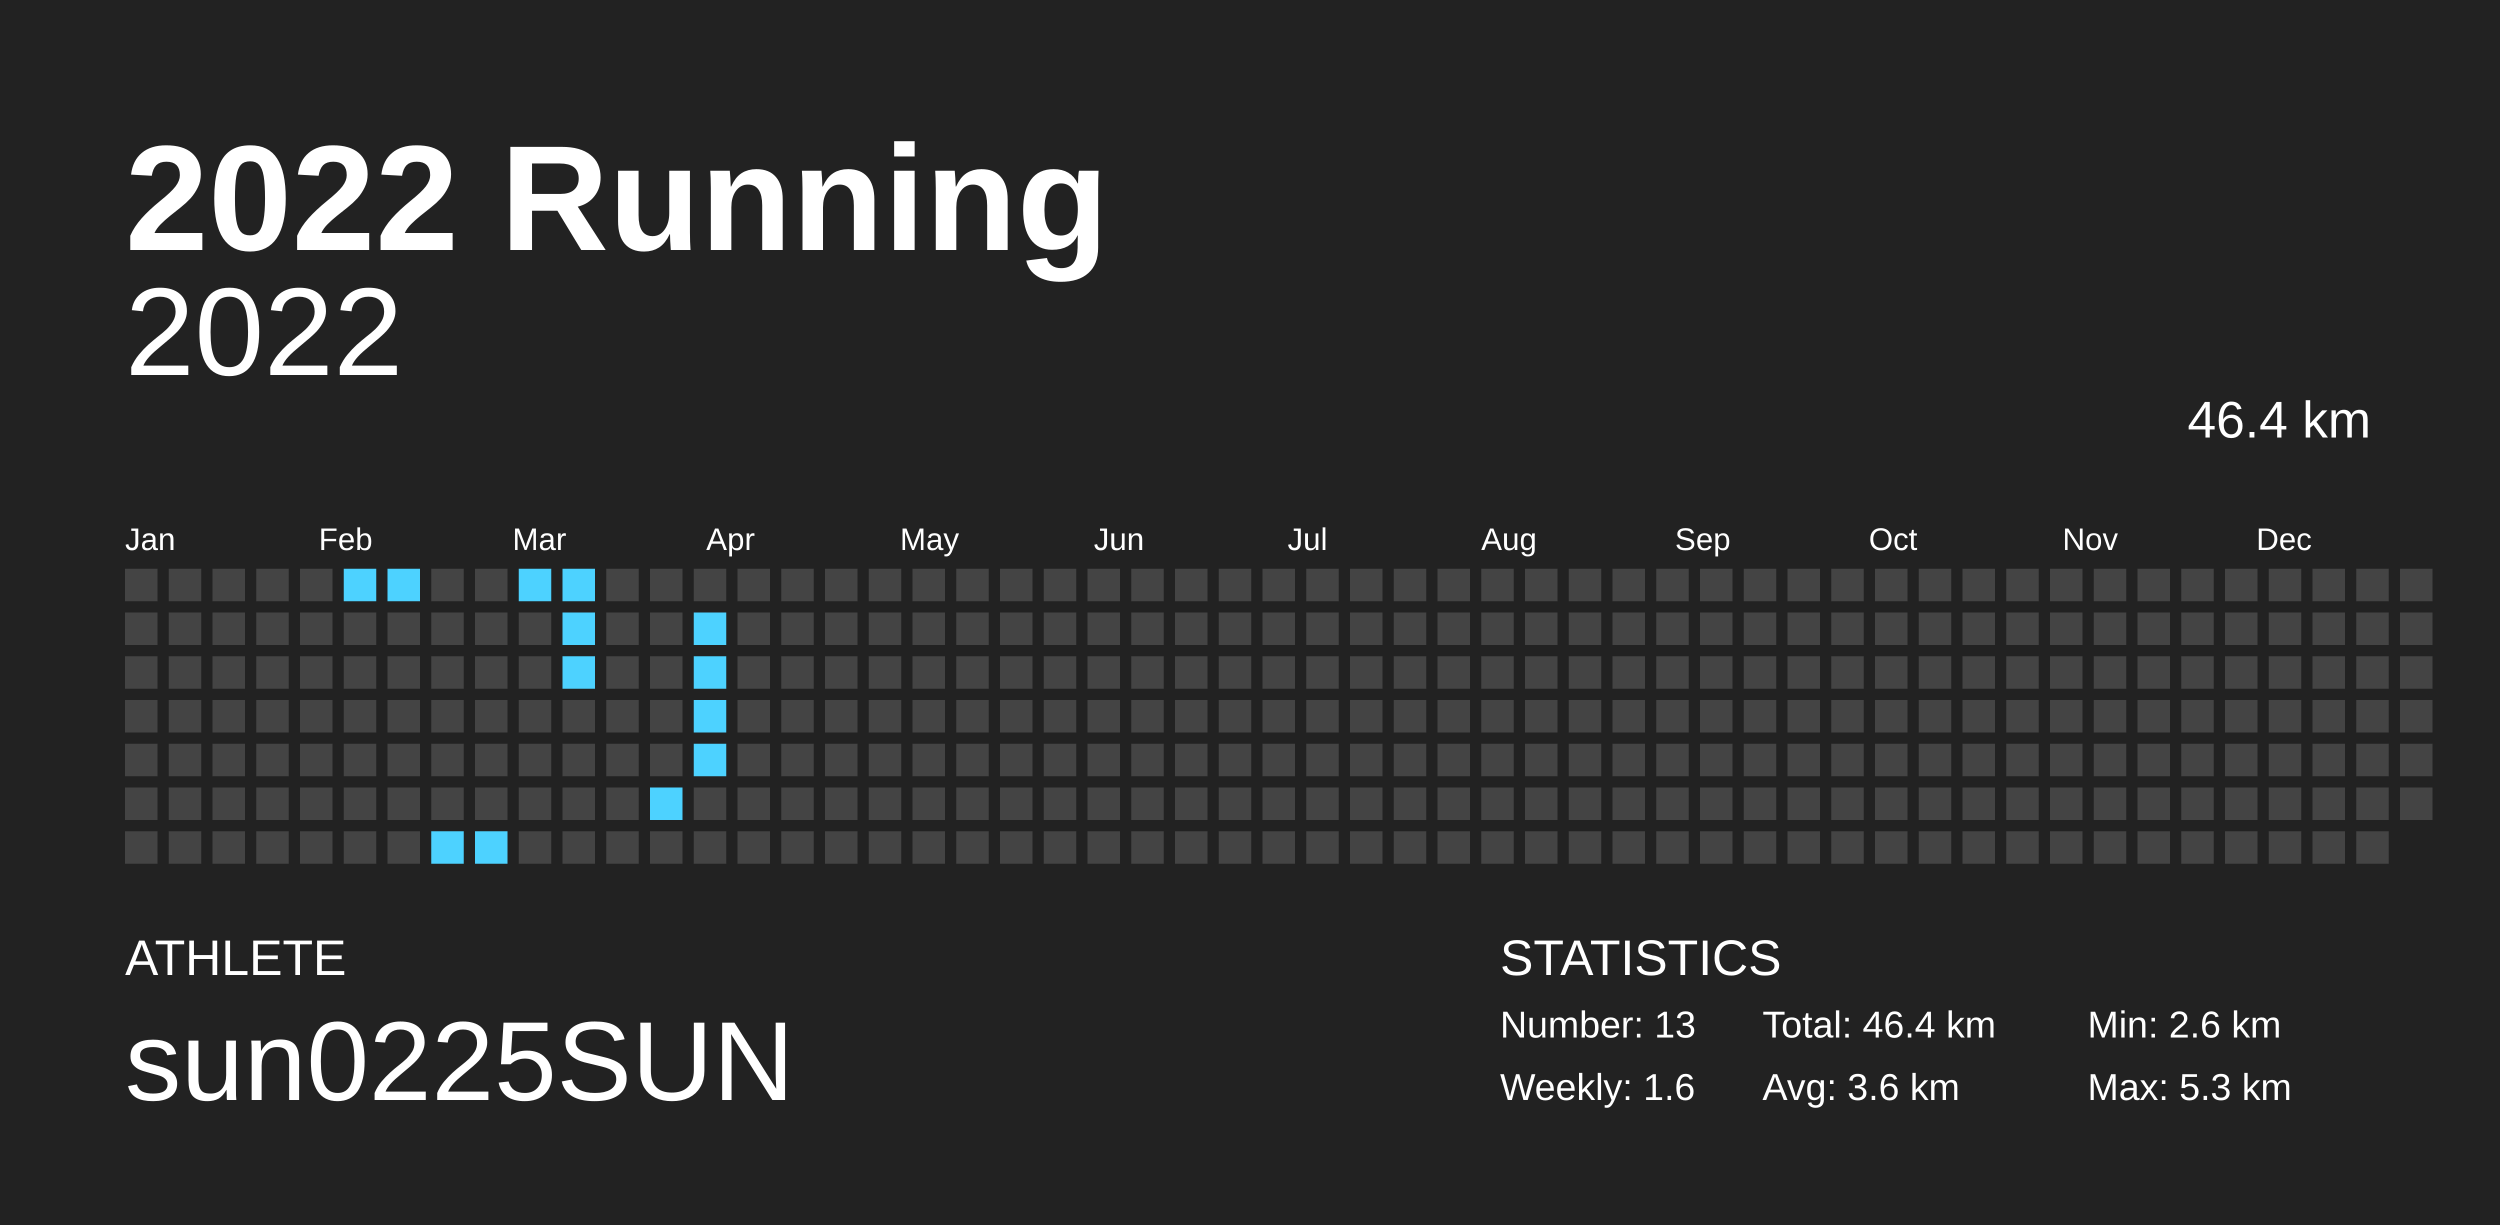
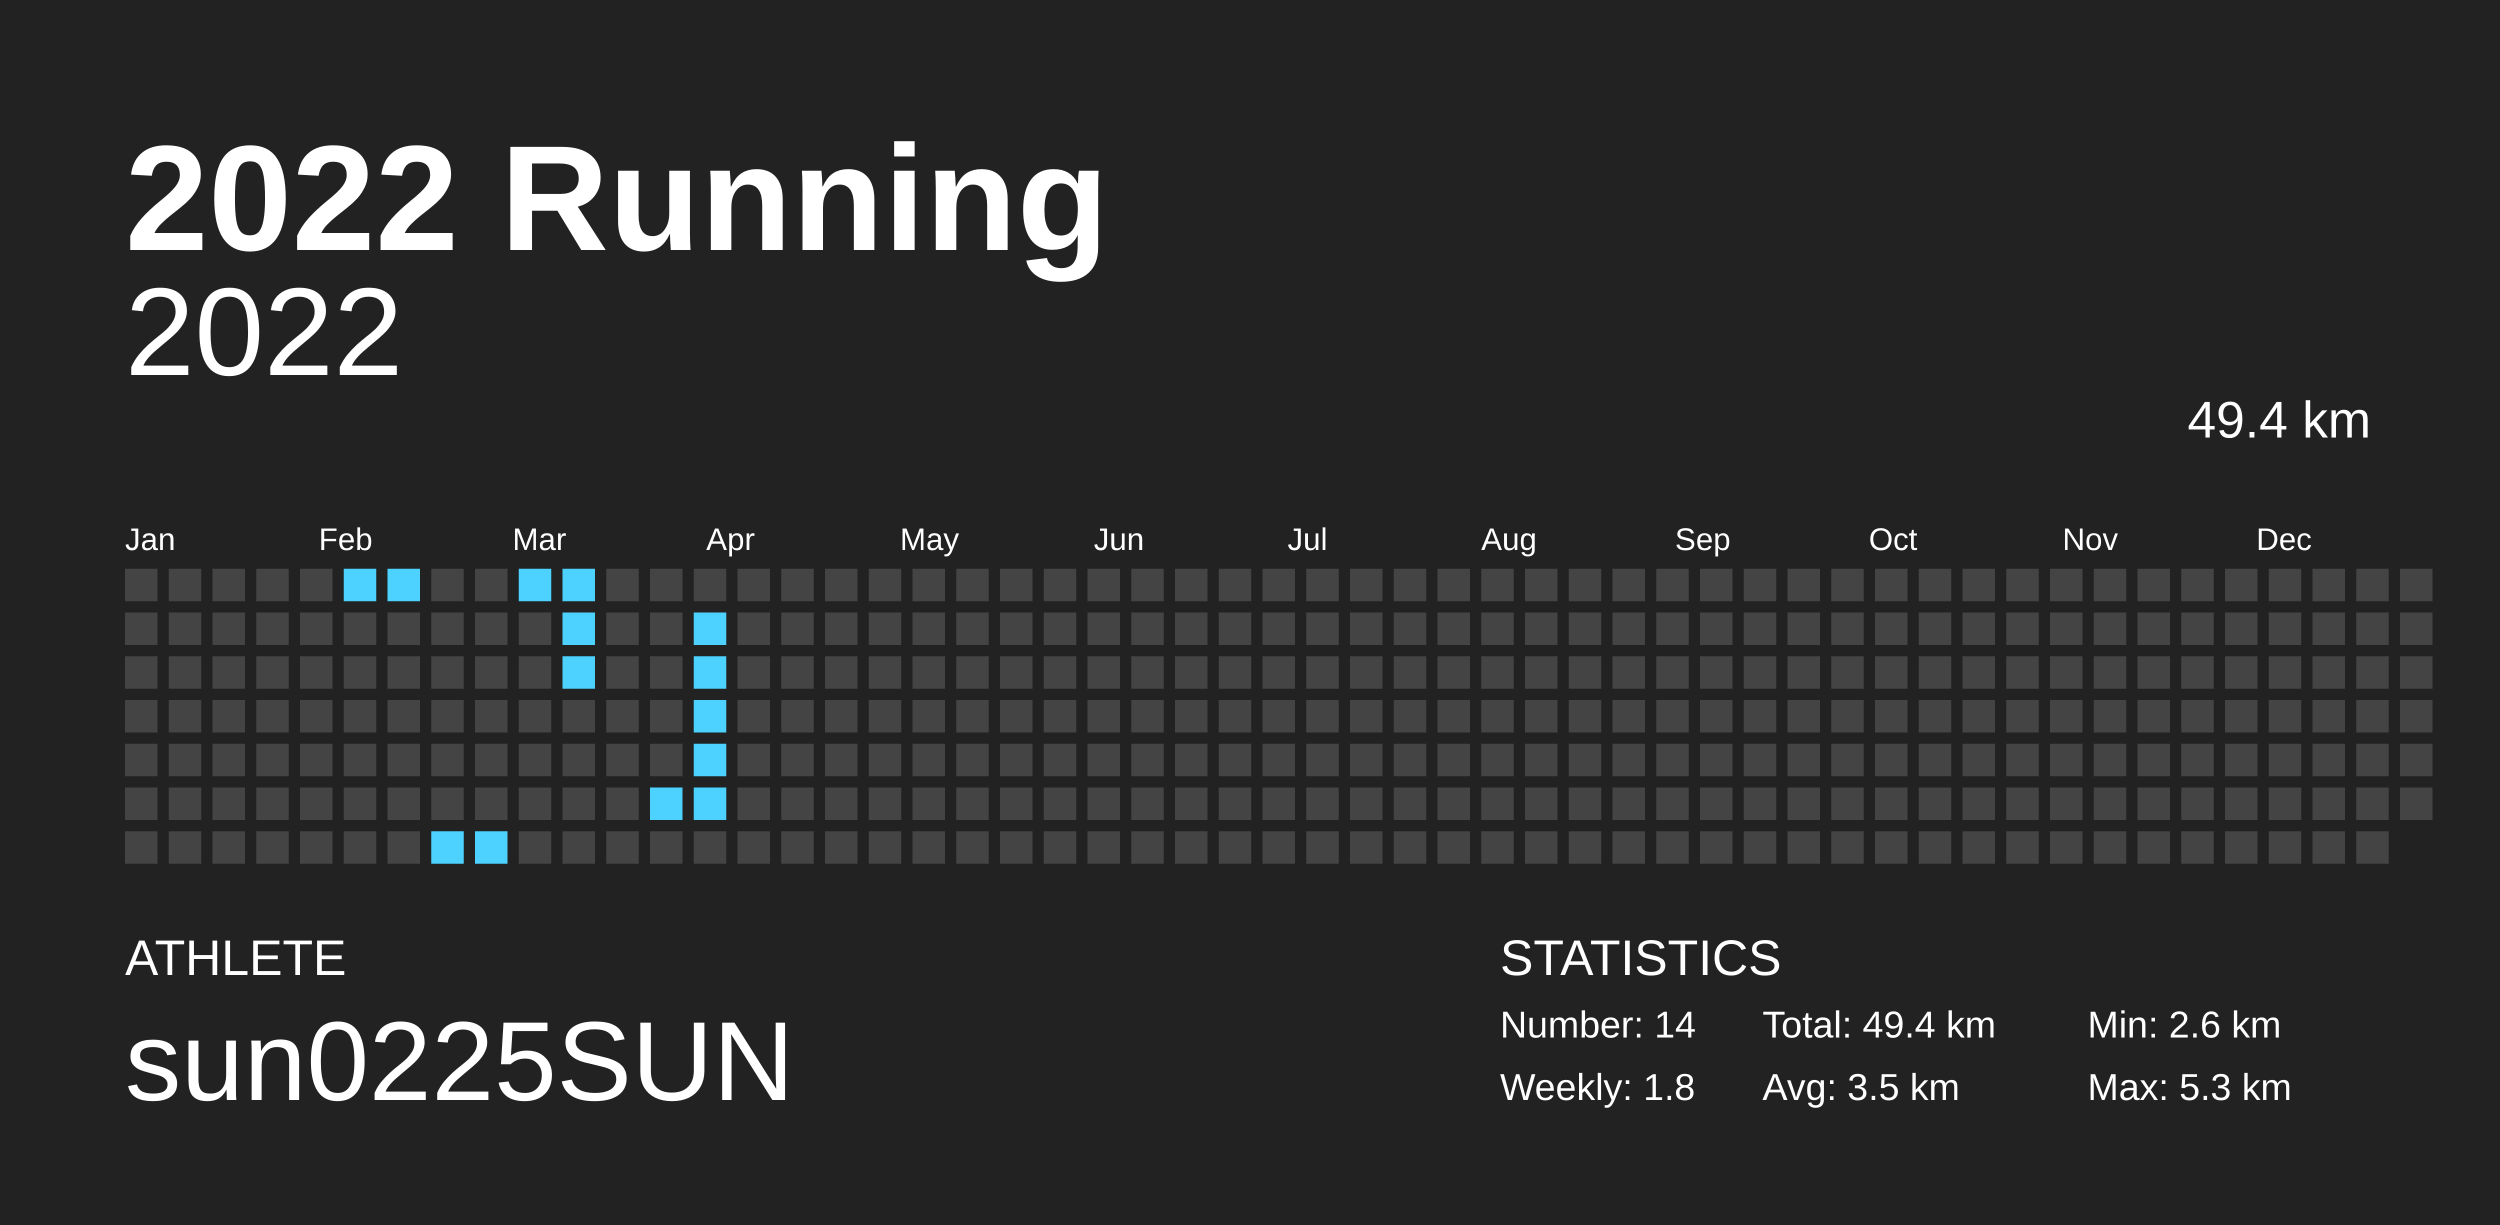
<svg xmlns="http://www.w3.org/2000/svg" baseProfile="full" height="98mm" version="1.1" viewBox="0,0,200,98" width="200mm">
  <defs />
  <rect fill="#222222" height="98" width="200" x="0" y="0" />
  <text fill="#FFFFFF" style="font-size:12px; font-family:Arial; font-weight:bold;" x="10" y="20">2022 Running</text>
  <text fill="#FFFFFF" style="font-size:4px; font-family:Arial" x="10" y="78">ATHLETE</text>
  <text fill="#FFFFFF" style="font-size:9px; font-family:Arial" x="10" y="88">sun0225SUN</text>
  <text fill="#FFFFFF" style="font-size:4px; font-family:Arial" x="120" y="78">STATISTICS</text>
-   <text fill="#FFFFFF" style="font-size:3px; font-family:Arial" x="120" y="83">Number: 13</text>
-   <text fill="#FFFFFF" style="font-size:3px; font-family:Arial" x="120" y="88">Weekly: 1.6</text>
-   <text fill="#FFFFFF" style="font-size:3px; font-family:Arial" x="141" y="83">Total: 46.4 km</text>
-   <text fill="#FFFFFF" style="font-size:3px; font-family:Arial" x="141" y="88">Avg: 3.6 km</text>
+   <text fill="#FFFFFF" style="font-size:3px; font-family:Arial" x="120" y="83">Number: 14</text>
+   <text fill="#FFFFFF" style="font-size:3px; font-family:Arial" x="120" y="88">Weekly: 1.8</text>
+   <text fill="#FFFFFF" style="font-size:3px; font-family:Arial" x="141" y="83">Total: 49.4 km</text>
+   <text fill="#FFFFFF" style="font-size:3px; font-family:Arial" x="141" y="88">Avg: 3.5 km</text>
  <text fill="#FFFFFF" style="font-size:3px; font-family:Arial" x="167" y="83">Min: 2.6 km</text>
  <text fill="#FFFFFF" style="font-size:3px; font-family:Arial" x="167" y="88">Max: 5.3 km</text>
  <text alignment-baseline="hanging" fill="#FFFFFF" style="font-size:10.0px; font-family:Arial;" x="10" y="30">2022</text>
-   <text alignment-baseline="hanging" fill="#FFFFFF" style="font-size:4.125px; font-family:Arial;" x="175" y="35">46.4 km</text>
+   <text alignment-baseline="hanging" fill="#FFFFFF" style="font-size:4.125px; font-family:Arial;" x="175" y="35">49.4 km</text>
  <text fill="#FFFFFF" style="font-size:2.5px; font-family:Arial" x="10.0" y="44">Jan</text>
  <text fill="#FFFFFF" style="font-size:2.5px; font-family:Arial" x="25.5" y="44">Feb</text>
  <text fill="#FFFFFF" style="font-size:2.5px; font-family:Arial" x="41.0" y="44">Mar</text>
  <text fill="#FFFFFF" style="font-size:2.5px; font-family:Arial" x="56.5" y="44">Apr</text>
  <text fill="#FFFFFF" style="font-size:2.5px; font-family:Arial" x="72.0" y="44">May</text>
  <text fill="#FFFFFF" style="font-size:2.5px; font-family:Arial" x="87.5" y="44">Jun</text>
  <text fill="#FFFFFF" style="font-size:2.5px; font-family:Arial" x="103.0" y="44">Jul</text>
  <text fill="#FFFFFF" style="font-size:2.5px; font-family:Arial" x="118.5" y="44">Aug</text>
  <text fill="#FFFFFF" style="font-size:2.5px; font-family:Arial" x="134.0" y="44">Sep</text>
  <text fill="#FFFFFF" style="font-size:2.5px; font-family:Arial" x="149.5" y="44">Oct</text>
  <text fill="#FFFFFF" style="font-size:2.5px; font-family:Arial" x="165.0" y="44">Nov</text>
  <text fill="#FFFFFF" style="font-size:2.5px; font-family:Arial" x="180.5" y="44">Dec</text>
  <rect fill="#444444" height="2.6" width="2.6" x="10.0" y="45.5" />
  <rect fill="#444444" height="2.6" width="2.6" x="10.0" y="49.0" />
  <rect fill="#444444" height="2.6" width="2.6" x="10.0" y="52.5" />
  <rect fill="#444444" height="2.6" width="2.6" x="10.0" y="56.0" />
  <rect fill="#444444" height="2.6" width="2.6" x="10.0" y="59.5" />
  <rect fill="#444444" height="2.6" width="2.6" x="10.0" y="63.0" />
  <rect fill="#444444" height="2.6" width="2.6" x="10.0" y="66.5" />
  <rect fill="#444444" height="2.6" width="2.6" x="13.5" y="45.5" />
  <rect fill="#444444" height="2.6" width="2.6" x="13.5" y="49.0" />
  <rect fill="#444444" height="2.6" width="2.6" x="13.5" y="52.5" />
  <rect fill="#444444" height="2.6" width="2.6" x="13.5" y="56.0" />
  <rect fill="#444444" height="2.6" width="2.6" x="13.5" y="59.5" />
  <rect fill="#444444" height="2.6" width="2.6" x="13.5" y="63.0" />
  <rect fill="#444444" height="2.6" width="2.6" x="13.5" y="66.5" />
  <rect fill="#444444" height="2.6" width="2.6" x="17.0" y="45.5" />
  <rect fill="#444444" height="2.6" width="2.6" x="17.0" y="49.0" />
  <rect fill="#444444" height="2.6" width="2.6" x="17.0" y="52.5" />
  <rect fill="#444444" height="2.6" width="2.6" x="17.0" y="56.0" />
  <rect fill="#444444" height="2.6" width="2.6" x="17.0" y="59.5" />
  <rect fill="#444444" height="2.6" width="2.6" x="17.0" y="63.0" />
  <rect fill="#444444" height="2.6" width="2.6" x="17.0" y="66.5" />
  <rect fill="#444444" height="2.6" width="2.6" x="20.5" y="45.5" />
  <rect fill="#444444" height="2.6" width="2.6" x="20.5" y="49.0" />
  <rect fill="#444444" height="2.6" width="2.6" x="20.5" y="52.5" />
  <rect fill="#444444" height="2.6" width="2.6" x="20.5" y="56.0" />
  <rect fill="#444444" height="2.6" width="2.6" x="20.5" y="59.5" />
  <rect fill="#444444" height="2.6" width="2.6" x="20.5" y="63.0" />
  <rect fill="#444444" height="2.6" width="2.6" x="20.5" y="66.5" />
  <rect fill="#444444" height="2.6" width="2.6" x="24.0" y="45.5" />
  <rect fill="#444444" height="2.6" width="2.6" x="24.0" y="49.0" />
  <rect fill="#444444" height="2.6" width="2.6" x="24.0" y="52.5" />
  <rect fill="#444444" height="2.6" width="2.6" x="24.0" y="56.0" />
  <rect fill="#444444" height="2.6" width="2.6" x="24.0" y="59.5" />
  <rect fill="#444444" height="2.6" width="2.6" x="24.0" y="63.0" />
  <rect fill="#444444" height="2.6" width="2.6" x="24.0" y="66.5" />
  <rect fill="#4dd2ff" height="2.6" width="2.6" x="27.5" y="45.5" />
  <rect fill="#444444" height="2.6" width="2.6" x="27.5" y="49.0" />
  <rect fill="#444444" height="2.6" width="2.6" x="27.5" y="52.5" />
  <rect fill="#444444" height="2.6" width="2.6" x="27.5" y="56.0" />
  <rect fill="#444444" height="2.6" width="2.6" x="27.5" y="59.5" />
  <rect fill="#444444" height="2.6" width="2.6" x="27.5" y="63.0" />
  <rect fill="#444444" height="2.6" width="2.6" x="27.5" y="66.5" />
  <rect fill="#4dd2ff" height="2.6" width="2.6" x="31.0" y="45.5" />
  <rect fill="#444444" height="2.6" width="2.6" x="31.0" y="49.0" />
  <rect fill="#444444" height="2.6" width="2.6" x="31.0" y="52.5" />
  <rect fill="#444444" height="2.6" width="2.6" x="31.0" y="56.0" />
  <rect fill="#444444" height="2.6" width="2.6" x="31.0" y="59.5" />
  <rect fill="#444444" height="2.6" width="2.6" x="31.0" y="63.0" />
  <rect fill="#444444" height="2.6" width="2.6" x="31.0" y="66.5" />
  <rect fill="#444444" height="2.6" width="2.6" x="34.5" y="45.5" />
  <rect fill="#444444" height="2.6" width="2.6" x="34.5" y="49.0" />
  <rect fill="#444444" height="2.6" width="2.6" x="34.5" y="52.5" />
  <rect fill="#444444" height="2.6" width="2.6" x="34.5" y="56.0" />
  <rect fill="#444444" height="2.6" width="2.6" x="34.5" y="59.5" />
  <rect fill="#444444" height="2.6" width="2.6" x="34.5" y="63.0" />
  <rect fill="#4dd2ff" height="2.6" width="2.6" x="34.5" y="66.5" />
  <rect fill="#444444" height="2.6" width="2.6" x="38.0" y="45.5" />
  <rect fill="#444444" height="2.6" width="2.6" x="38.0" y="49.0" />
  <rect fill="#444444" height="2.6" width="2.6" x="38.0" y="52.5" />
  <rect fill="#444444" height="2.6" width="2.6" x="38.0" y="56.0" />
  <rect fill="#444444" height="2.6" width="2.6" x="38.0" y="59.5" />
  <rect fill="#444444" height="2.6" width="2.6" x="38.0" y="63.0" />
  <rect fill="#4dd2ff" height="2.6" width="2.6" x="38.0" y="66.5" />
  <rect fill="#4dd2ff" height="2.6" width="2.6" x="41.5" y="45.5" />
  <rect fill="#444444" height="2.6" width="2.6" x="41.5" y="49.0" />
  <rect fill="#444444" height="2.6" width="2.6" x="41.5" y="52.5" />
  <rect fill="#444444" height="2.6" width="2.6" x="41.5" y="56.0" />
  <rect fill="#444444" height="2.6" width="2.6" x="41.5" y="59.5" />
  <rect fill="#444444" height="2.6" width="2.6" x="41.5" y="63.0" />
  <rect fill="#444444" height="2.6" width="2.6" x="41.5" y="66.5" />
  <rect fill="#4dd2ff" height="2.6" width="2.6" x="45.0" y="45.5" />
  <rect fill="#4dd2ff" height="2.6" width="2.6" x="45.0" y="49.0" />
  <rect fill="#4dd2ff" height="2.6" width="2.6" x="45.0" y="52.5" />
  <rect fill="#444444" height="2.6" width="2.6" x="45.0" y="56.0" />
  <rect fill="#444444" height="2.6" width="2.6" x="45.0" y="59.5" />
  <rect fill="#444444" height="2.6" width="2.6" x="45.0" y="63.0" />
  <rect fill="#444444" height="2.6" width="2.6" x="45.0" y="66.5" />
  <rect fill="#444444" height="2.6" width="2.6" x="48.5" y="45.5" />
  <rect fill="#444444" height="2.6" width="2.6" x="48.5" y="49.0" />
  <rect fill="#444444" height="2.6" width="2.6" x="48.5" y="52.5" />
  <rect fill="#444444" height="2.6" width="2.6" x="48.5" y="56.0" />
  <rect fill="#444444" height="2.6" width="2.6" x="48.5" y="59.5" />
  <rect fill="#444444" height="2.6" width="2.6" x="48.5" y="63.0" />
  <rect fill="#444444" height="2.6" width="2.6" x="48.5" y="66.5" />
  <rect fill="#444444" height="2.6" width="2.6" x="52.0" y="45.5" />
  <rect fill="#444444" height="2.6" width="2.6" x="52.0" y="49.0" />
  <rect fill="#444444" height="2.6" width="2.6" x="52.0" y="52.5" />
  <rect fill="#444444" height="2.6" width="2.6" x="52.0" y="56.0" />
  <rect fill="#444444" height="2.6" width="2.6" x="52.0" y="59.5" />
  <rect fill="#4dd2ff" height="2.6" width="2.6" x="52.0" y="63.0" />
  <rect fill="#444444" height="2.6" width="2.6" x="52.0" y="66.5" />
  <rect fill="#444444" height="2.6" width="2.6" x="55.5" y="45.5" />
  <rect fill="#4dd2ff" height="2.6" width="2.6" x="55.5" y="49.0" />
  <rect fill="#4dd2ff" height="2.6" width="2.6" x="55.5" y="52.5" />
  <rect fill="#4dd2ff" height="2.6" width="2.6" x="55.5" y="56.0" />
  <rect fill="#4dd2ff" height="2.6" width="2.6" x="55.5" y="59.5" />
-   <rect fill="#444444" height="2.6" width="2.6" x="55.5" y="63.0" />
+   <rect fill="#4dd2ff" height="2.6" width="2.6" x="55.5" y="63.0" />
  <rect fill="#444444" height="2.6" width="2.6" x="55.5" y="66.5" />
  <rect fill="#444444" height="2.6" width="2.6" x="59.0" y="45.5" />
  <rect fill="#444444" height="2.6" width="2.6" x="59.0" y="49.0" />
  <rect fill="#444444" height="2.6" width="2.6" x="59.0" y="52.5" />
  <rect fill="#444444" height="2.6" width="2.6" x="59.0" y="56.0" />
  <rect fill="#444444" height="2.6" width="2.6" x="59.0" y="59.5" />
  <rect fill="#444444" height="2.6" width="2.6" x="59.0" y="63.0" />
  <rect fill="#444444" height="2.6" width="2.6" x="59.0" y="66.5" />
  <rect fill="#444444" height="2.6" width="2.6" x="62.5" y="45.5" />
  <rect fill="#444444" height="2.6" width="2.6" x="62.5" y="49.0" />
  <rect fill="#444444" height="2.6" width="2.6" x="62.5" y="52.5" />
  <rect fill="#444444" height="2.6" width="2.6" x="62.5" y="56.0" />
  <rect fill="#444444" height="2.6" width="2.6" x="62.5" y="59.5" />
  <rect fill="#444444" height="2.6" width="2.6" x="62.5" y="63.0" />
  <rect fill="#444444" height="2.6" width="2.6" x="62.5" y="66.5" />
  <rect fill="#444444" height="2.6" width="2.6" x="66.0" y="45.5" />
  <rect fill="#444444" height="2.6" width="2.6" x="66.0" y="49.0" />
  <rect fill="#444444" height="2.6" width="2.6" x="66.0" y="52.5" />
  <rect fill="#444444" height="2.6" width="2.6" x="66.0" y="56.0" />
  <rect fill="#444444" height="2.6" width="2.6" x="66.0" y="59.5" />
  <rect fill="#444444" height="2.6" width="2.6" x="66.0" y="63.0" />
  <rect fill="#444444" height="2.6" width="2.6" x="66.0" y="66.5" />
  <rect fill="#444444" height="2.6" width="2.6" x="69.5" y="45.5" />
  <rect fill="#444444" height="2.6" width="2.6" x="69.5" y="49.0" />
  <rect fill="#444444" height="2.6" width="2.6" x="69.5" y="52.5" />
  <rect fill="#444444" height="2.6" width="2.6" x="69.5" y="56.0" />
  <rect fill="#444444" height="2.6" width="2.6" x="69.5" y="59.5" />
  <rect fill="#444444" height="2.6" width="2.6" x="69.5" y="63.0" />
  <rect fill="#444444" height="2.6" width="2.6" x="69.5" y="66.5" />
  <rect fill="#444444" height="2.6" width="2.6" x="73.0" y="45.5" />
  <rect fill="#444444" height="2.6" width="2.6" x="73.0" y="49.0" />
  <rect fill="#444444" height="2.6" width="2.6" x="73.0" y="52.5" />
  <rect fill="#444444" height="2.6" width="2.6" x="73.0" y="56.0" />
  <rect fill="#444444" height="2.6" width="2.6" x="73.0" y="59.5" />
  <rect fill="#444444" height="2.6" width="2.6" x="73.0" y="63.0" />
  <rect fill="#444444" height="2.6" width="2.6" x="73.0" y="66.5" />
  <rect fill="#444444" height="2.6" width="2.6" x="76.5" y="45.5" />
  <rect fill="#444444" height="2.6" width="2.6" x="76.5" y="49.0" />
  <rect fill="#444444" height="2.6" width="2.6" x="76.5" y="52.5" />
  <rect fill="#444444" height="2.6" width="2.6" x="76.5" y="56.0" />
  <rect fill="#444444" height="2.6" width="2.6" x="76.5" y="59.5" />
  <rect fill="#444444" height="2.6" width="2.6" x="76.5" y="63.0" />
  <rect fill="#444444" height="2.6" width="2.6" x="76.5" y="66.5" />
  <rect fill="#444444" height="2.6" width="2.6" x="80.0" y="45.5" />
  <rect fill="#444444" height="2.6" width="2.6" x="80.0" y="49.0" />
  <rect fill="#444444" height="2.6" width="2.6" x="80.0" y="52.5" />
  <rect fill="#444444" height="2.6" width="2.6" x="80.0" y="56.0" />
  <rect fill="#444444" height="2.6" width="2.6" x="80.0" y="59.5" />
  <rect fill="#444444" height="2.6" width="2.6" x="80.0" y="63.0" />
  <rect fill="#444444" height="2.6" width="2.6" x="80.0" y="66.5" />
  <rect fill="#444444" height="2.6" width="2.6" x="83.5" y="45.5" />
  <rect fill="#444444" height="2.6" width="2.6" x="83.5" y="49.0" />
  <rect fill="#444444" height="2.6" width="2.6" x="83.5" y="52.5" />
  <rect fill="#444444" height="2.6" width="2.6" x="83.5" y="56.0" />
  <rect fill="#444444" height="2.6" width="2.6" x="83.5" y="59.5" />
  <rect fill="#444444" height="2.6" width="2.6" x="83.5" y="63.0" />
  <rect fill="#444444" height="2.6" width="2.6" x="83.5" y="66.5" />
  <rect fill="#444444" height="2.6" width="2.6" x="87.0" y="45.5" />
  <rect fill="#444444" height="2.6" width="2.6" x="87.0" y="49.0" />
  <rect fill="#444444" height="2.6" width="2.6" x="87.0" y="52.5" />
  <rect fill="#444444" height="2.6" width="2.6" x="87.0" y="56.0" />
  <rect fill="#444444" height="2.6" width="2.6" x="87.0" y="59.5" />
  <rect fill="#444444" height="2.6" width="2.6" x="87.0" y="63.0" />
  <rect fill="#444444" height="2.6" width="2.6" x="87.0" y="66.5" />
  <rect fill="#444444" height="2.6" width="2.6" x="90.5" y="45.5" />
  <rect fill="#444444" height="2.6" width="2.6" x="90.5" y="49.0" />
  <rect fill="#444444" height="2.6" width="2.6" x="90.5" y="52.5" />
  <rect fill="#444444" height="2.6" width="2.6" x="90.5" y="56.0" />
  <rect fill="#444444" height="2.6" width="2.6" x="90.5" y="59.5" />
  <rect fill="#444444" height="2.6" width="2.6" x="90.5" y="63.0" />
  <rect fill="#444444" height="2.6" width="2.6" x="90.5" y="66.5" />
  <rect fill="#444444" height="2.6" width="2.6" x="94.0" y="45.5" />
  <rect fill="#444444" height="2.6" width="2.6" x="94.0" y="49.0" />
  <rect fill="#444444" height="2.6" width="2.6" x="94.0" y="52.5" />
  <rect fill="#444444" height="2.6" width="2.6" x="94.0" y="56.0" />
  <rect fill="#444444" height="2.6" width="2.6" x="94.0" y="59.5" />
  <rect fill="#444444" height="2.6" width="2.6" x="94.0" y="63.0" />
  <rect fill="#444444" height="2.6" width="2.6" x="94.0" y="66.5" />
  <rect fill="#444444" height="2.6" width="2.6" x="97.5" y="45.5" />
  <rect fill="#444444" height="2.6" width="2.6" x="97.5" y="49.0" />
  <rect fill="#444444" height="2.6" width="2.6" x="97.5" y="52.5" />
  <rect fill="#444444" height="2.6" width="2.6" x="97.5" y="56.0" />
  <rect fill="#444444" height="2.6" width="2.6" x="97.5" y="59.5" />
  <rect fill="#444444" height="2.6" width="2.6" x="97.5" y="63.0" />
  <rect fill="#444444" height="2.6" width="2.6" x="97.5" y="66.5" />
  <rect fill="#444444" height="2.6" width="2.6" x="101.0" y="45.5" />
  <rect fill="#444444" height="2.6" width="2.6" x="101.0" y="49.0" />
  <rect fill="#444444" height="2.6" width="2.6" x="101.0" y="52.5" />
  <rect fill="#444444" height="2.6" width="2.6" x="101.0" y="56.0" />
  <rect fill="#444444" height="2.6" width="2.6" x="101.0" y="59.5" />
  <rect fill="#444444" height="2.6" width="2.6" x="101.0" y="63.0" />
  <rect fill="#444444" height="2.6" width="2.6" x="101.0" y="66.5" />
  <rect fill="#444444" height="2.6" width="2.6" x="104.5" y="45.5" />
  <rect fill="#444444" height="2.6" width="2.6" x="104.5" y="49.0" />
  <rect fill="#444444" height="2.6" width="2.6" x="104.5" y="52.5" />
  <rect fill="#444444" height="2.6" width="2.6" x="104.5" y="56.0" />
  <rect fill="#444444" height="2.6" width="2.6" x="104.5" y="59.5" />
  <rect fill="#444444" height="2.6" width="2.6" x="104.5" y="63.0" />
  <rect fill="#444444" height="2.6" width="2.6" x="104.5" y="66.5" />
  <rect fill="#444444" height="2.6" width="2.6" x="108.0" y="45.5" />
  <rect fill="#444444" height="2.6" width="2.6" x="108.0" y="49.0" />
  <rect fill="#444444" height="2.6" width="2.6" x="108.0" y="52.5" />
  <rect fill="#444444" height="2.6" width="2.6" x="108.0" y="56.0" />
  <rect fill="#444444" height="2.6" width="2.6" x="108.0" y="59.5" />
  <rect fill="#444444" height="2.6" width="2.6" x="108.0" y="63.0" />
  <rect fill="#444444" height="2.6" width="2.6" x="108.0" y="66.5" />
  <rect fill="#444444" height="2.6" width="2.6" x="111.5" y="45.5" />
  <rect fill="#444444" height="2.6" width="2.6" x="111.5" y="49.0" />
  <rect fill="#444444" height="2.6" width="2.6" x="111.5" y="52.5" />
  <rect fill="#444444" height="2.6" width="2.6" x="111.5" y="56.0" />
  <rect fill="#444444" height="2.6" width="2.6" x="111.5" y="59.5" />
  <rect fill="#444444" height="2.6" width="2.6" x="111.5" y="63.0" />
  <rect fill="#444444" height="2.6" width="2.6" x="111.5" y="66.5" />
  <rect fill="#444444" height="2.6" width="2.6" x="115.0" y="45.5" />
  <rect fill="#444444" height="2.6" width="2.6" x="115.0" y="49.0" />
  <rect fill="#444444" height="2.6" width="2.6" x="115.0" y="52.5" />
  <rect fill="#444444" height="2.6" width="2.6" x="115.0" y="56.0" />
  <rect fill="#444444" height="2.6" width="2.6" x="115.0" y="59.5" />
  <rect fill="#444444" height="2.6" width="2.6" x="115.0" y="63.0" />
  <rect fill="#444444" height="2.6" width="2.6" x="115.0" y="66.5" />
  <rect fill="#444444" height="2.6" width="2.6" x="118.5" y="45.5" />
  <rect fill="#444444" height="2.6" width="2.6" x="118.5" y="49.0" />
  <rect fill="#444444" height="2.6" width="2.6" x="118.5" y="52.5" />
  <rect fill="#444444" height="2.6" width="2.6" x="118.5" y="56.0" />
  <rect fill="#444444" height="2.6" width="2.6" x="118.5" y="59.5" />
  <rect fill="#444444" height="2.6" width="2.6" x="118.5" y="63.0" />
  <rect fill="#444444" height="2.6" width="2.6" x="118.5" y="66.5" />
  <rect fill="#444444" height="2.6" width="2.6" x="122.0" y="45.5" />
  <rect fill="#444444" height="2.6" width="2.6" x="122.0" y="49.0" />
  <rect fill="#444444" height="2.6" width="2.6" x="122.0" y="52.5" />
  <rect fill="#444444" height="2.6" width="2.6" x="122.0" y="56.0" />
  <rect fill="#444444" height="2.6" width="2.6" x="122.0" y="59.5" />
  <rect fill="#444444" height="2.6" width="2.6" x="122.0" y="63.0" />
  <rect fill="#444444" height="2.6" width="2.6" x="122.0" y="66.5" />
  <rect fill="#444444" height="2.6" width="2.6" x="125.5" y="45.5" />
  <rect fill="#444444" height="2.6" width="2.6" x="125.5" y="49.0" />
  <rect fill="#444444" height="2.6" width="2.6" x="125.5" y="52.5" />
  <rect fill="#444444" height="2.6" width="2.6" x="125.5" y="56.0" />
  <rect fill="#444444" height="2.6" width="2.6" x="125.5" y="59.5" />
  <rect fill="#444444" height="2.6" width="2.6" x="125.5" y="63.0" />
  <rect fill="#444444" height="2.6" width="2.6" x="125.5" y="66.5" />
  <rect fill="#444444" height="2.6" width="2.6" x="129.0" y="45.5" />
  <rect fill="#444444" height="2.6" width="2.6" x="129.0" y="49.0" />
  <rect fill="#444444" height="2.6" width="2.6" x="129.0" y="52.5" />
  <rect fill="#444444" height="2.6" width="2.6" x="129.0" y="56.0" />
  <rect fill="#444444" height="2.6" width="2.6" x="129.0" y="59.5" />
  <rect fill="#444444" height="2.6" width="2.6" x="129.0" y="63.0" />
  <rect fill="#444444" height="2.6" width="2.6" x="129.0" y="66.5" />
  <rect fill="#444444" height="2.6" width="2.6" x="132.5" y="45.5" />
  <rect fill="#444444" height="2.6" width="2.6" x="132.5" y="49.0" />
  <rect fill="#444444" height="2.6" width="2.6" x="132.5" y="52.5" />
  <rect fill="#444444" height="2.6" width="2.6" x="132.5" y="56.0" />
  <rect fill="#444444" height="2.6" width="2.6" x="132.5" y="59.5" />
  <rect fill="#444444" height="2.6" width="2.6" x="132.5" y="63.0" />
  <rect fill="#444444" height="2.6" width="2.6" x="132.5" y="66.5" />
  <rect fill="#444444" height="2.6" width="2.6" x="136.0" y="45.5" />
  <rect fill="#444444" height="2.6" width="2.6" x="136.0" y="49.0" />
  <rect fill="#444444" height="2.6" width="2.6" x="136.0" y="52.5" />
  <rect fill="#444444" height="2.6" width="2.6" x="136.0" y="56.0" />
  <rect fill="#444444" height="2.6" width="2.6" x="136.0" y="59.5" />
  <rect fill="#444444" height="2.6" width="2.6" x="136.0" y="63.0" />
  <rect fill="#444444" height="2.6" width="2.6" x="136.0" y="66.5" />
  <rect fill="#444444" height="2.6" width="2.6" x="139.5" y="45.5" />
  <rect fill="#444444" height="2.6" width="2.6" x="139.5" y="49.0" />
  <rect fill="#444444" height="2.6" width="2.6" x="139.5" y="52.5" />
  <rect fill="#444444" height="2.6" width="2.6" x="139.5" y="56.0" />
  <rect fill="#444444" height="2.6" width="2.6" x="139.5" y="59.5" />
  <rect fill="#444444" height="2.6" width="2.6" x="139.5" y="63.0" />
  <rect fill="#444444" height="2.6" width="2.6" x="139.5" y="66.5" />
  <rect fill="#444444" height="2.6" width="2.6" x="143.0" y="45.5" />
  <rect fill="#444444" height="2.6" width="2.6" x="143.0" y="49.0" />
  <rect fill="#444444" height="2.6" width="2.6" x="143.0" y="52.5" />
  <rect fill="#444444" height="2.6" width="2.6" x="143.0" y="56.0" />
  <rect fill="#444444" height="2.6" width="2.6" x="143.0" y="59.5" />
  <rect fill="#444444" height="2.6" width="2.6" x="143.0" y="63.0" />
  <rect fill="#444444" height="2.6" width="2.6" x="143.0" y="66.5" />
  <rect fill="#444444" height="2.6" width="2.6" x="146.5" y="45.5" />
  <rect fill="#444444" height="2.6" width="2.6" x="146.5" y="49.0" />
  <rect fill="#444444" height="2.6" width="2.6" x="146.5" y="52.5" />
  <rect fill="#444444" height="2.6" width="2.6" x="146.5" y="56.0" />
  <rect fill="#444444" height="2.6" width="2.6" x="146.5" y="59.5" />
  <rect fill="#444444" height="2.6" width="2.6" x="146.5" y="63.0" />
  <rect fill="#444444" height="2.6" width="2.6" x="146.5" y="66.5" />
  <rect fill="#444444" height="2.6" width="2.6" x="150.0" y="45.5" />
  <rect fill="#444444" height="2.6" width="2.6" x="150.0" y="49.0" />
  <rect fill="#444444" height="2.6" width="2.6" x="150.0" y="52.5" />
  <rect fill="#444444" height="2.6" width="2.6" x="150.0" y="56.0" />
  <rect fill="#444444" height="2.6" width="2.6" x="150.0" y="59.5" />
  <rect fill="#444444" height="2.6" width="2.6" x="150.0" y="63.0" />
  <rect fill="#444444" height="2.6" width="2.6" x="150.0" y="66.5" />
  <rect fill="#444444" height="2.6" width="2.6" x="153.5" y="45.5" />
  <rect fill="#444444" height="2.6" width="2.6" x="153.5" y="49.0" />
  <rect fill="#444444" height="2.6" width="2.6" x="153.5" y="52.5" />
  <rect fill="#444444" height="2.6" width="2.6" x="153.5" y="56.0" />
  <rect fill="#444444" height="2.6" width="2.6" x="153.5" y="59.5" />
  <rect fill="#444444" height="2.6" width="2.6" x="153.5" y="63.0" />
  <rect fill="#444444" height="2.6" width="2.6" x="153.5" y="66.5" />
  <rect fill="#444444" height="2.6" width="2.6" x="157.0" y="45.5" />
  <rect fill="#444444" height="2.6" width="2.6" x="157.0" y="49.0" />
  <rect fill="#444444" height="2.6" width="2.6" x="157.0" y="52.5" />
  <rect fill="#444444" height="2.6" width="2.6" x="157.0" y="56.0" />
  <rect fill="#444444" height="2.6" width="2.6" x="157.0" y="59.5" />
  <rect fill="#444444" height="2.6" width="2.6" x="157.0" y="63.0" />
  <rect fill="#444444" height="2.6" width="2.6" x="157.0" y="66.5" />
  <rect fill="#444444" height="2.6" width="2.6" x="160.5" y="45.5" />
  <rect fill="#444444" height="2.6" width="2.6" x="160.5" y="49.0" />
  <rect fill="#444444" height="2.6" width="2.6" x="160.5" y="52.5" />
  <rect fill="#444444" height="2.6" width="2.6" x="160.5" y="56.0" />
  <rect fill="#444444" height="2.6" width="2.6" x="160.5" y="59.5" />
  <rect fill="#444444" height="2.6" width="2.6" x="160.5" y="63.0" />
  <rect fill="#444444" height="2.6" width="2.6" x="160.5" y="66.5" />
  <rect fill="#444444" height="2.6" width="2.6" x="164.0" y="45.5" />
  <rect fill="#444444" height="2.6" width="2.6" x="164.0" y="49.0" />
  <rect fill="#444444" height="2.6" width="2.6" x="164.0" y="52.5" />
  <rect fill="#444444" height="2.6" width="2.6" x="164.0" y="56.0" />
  <rect fill="#444444" height="2.6" width="2.6" x="164.0" y="59.5" />
  <rect fill="#444444" height="2.6" width="2.6" x="164.0" y="63.0" />
  <rect fill="#444444" height="2.6" width="2.6" x="164.0" y="66.5" />
  <rect fill="#444444" height="2.6" width="2.6" x="167.5" y="45.5" />
  <rect fill="#444444" height="2.6" width="2.6" x="167.5" y="49.0" />
  <rect fill="#444444" height="2.6" width="2.6" x="167.5" y="52.5" />
  <rect fill="#444444" height="2.6" width="2.6" x="167.5" y="56.0" />
  <rect fill="#444444" height="2.6" width="2.6" x="167.5" y="59.5" />
  <rect fill="#444444" height="2.6" width="2.6" x="167.5" y="63.0" />
  <rect fill="#444444" height="2.6" width="2.6" x="167.5" y="66.5" />
  <rect fill="#444444" height="2.6" width="2.6" x="171.0" y="45.5" />
  <rect fill="#444444" height="2.6" width="2.6" x="171.0" y="49.0" />
  <rect fill="#444444" height="2.6" width="2.6" x="171.0" y="52.5" />
  <rect fill="#444444" height="2.6" width="2.6" x="171.0" y="56.0" />
  <rect fill="#444444" height="2.6" width="2.6" x="171.0" y="59.5" />
  <rect fill="#444444" height="2.6" width="2.6" x="171.0" y="63.0" />
  <rect fill="#444444" height="2.6" width="2.6" x="171.0" y="66.5" />
  <rect fill="#444444" height="2.6" width="2.6" x="174.5" y="45.5" />
  <rect fill="#444444" height="2.6" width="2.6" x="174.5" y="49.0" />
  <rect fill="#444444" height="2.6" width="2.6" x="174.5" y="52.5" />
  <rect fill="#444444" height="2.6" width="2.6" x="174.5" y="56.0" />
  <rect fill="#444444" height="2.6" width="2.6" x="174.5" y="59.5" />
  <rect fill="#444444" height="2.6" width="2.6" x="174.5" y="63.0" />
  <rect fill="#444444" height="2.6" width="2.6" x="174.5" y="66.5" />
  <rect fill="#444444" height="2.6" width="2.6" x="178.0" y="45.5" />
  <rect fill="#444444" height="2.6" width="2.6" x="178.0" y="49.0" />
  <rect fill="#444444" height="2.6" width="2.6" x="178.0" y="52.5" />
  <rect fill="#444444" height="2.6" width="2.6" x="178.0" y="56.0" />
  <rect fill="#444444" height="2.6" width="2.6" x="178.0" y="59.5" />
  <rect fill="#444444" height="2.6" width="2.6" x="178.0" y="63.0" />
  <rect fill="#444444" height="2.6" width="2.6" x="178.0" y="66.5" />
  <rect fill="#444444" height="2.6" width="2.6" x="181.5" y="45.5" />
  <rect fill="#444444" height="2.6" width="2.6" x="181.5" y="49.0" />
  <rect fill="#444444" height="2.6" width="2.6" x="181.5" y="52.5" />
  <rect fill="#444444" height="2.6" width="2.6" x="181.5" y="56.0" />
  <rect fill="#444444" height="2.6" width="2.6" x="181.5" y="59.5" />
  <rect fill="#444444" height="2.6" width="2.6" x="181.5" y="63.0" />
  <rect fill="#444444" height="2.6" width="2.6" x="181.5" y="66.5" />
  <rect fill="#444444" height="2.6" width="2.6" x="185.0" y="45.5" />
  <rect fill="#444444" height="2.6" width="2.6" x="185.0" y="49.0" />
  <rect fill="#444444" height="2.6" width="2.6" x="185.0" y="52.5" />
  <rect fill="#444444" height="2.6" width="2.6" x="185.0" y="56.0" />
  <rect fill="#444444" height="2.6" width="2.6" x="185.0" y="59.5" />
  <rect fill="#444444" height="2.6" width="2.6" x="185.0" y="63.0" />
  <rect fill="#444444" height="2.6" width="2.6" x="185.0" y="66.5" />
  <rect fill="#444444" height="2.6" width="2.6" x="188.5" y="45.5" />
  <rect fill="#444444" height="2.6" width="2.6" x="188.5" y="49.0" />
  <rect fill="#444444" height="2.6" width="2.6" x="188.5" y="52.5" />
  <rect fill="#444444" height="2.6" width="2.6" x="188.5" y="56.0" />
  <rect fill="#444444" height="2.6" width="2.6" x="188.5" y="59.5" />
  <rect fill="#444444" height="2.6" width="2.6" x="188.5" y="63.0" />
  <rect fill="#444444" height="2.6" width="2.6" x="188.5" y="66.5" />
  <rect fill="#444444" height="2.6" width="2.6" x="192.0" y="45.5" />
  <rect fill="#444444" height="2.6" width="2.6" x="192.0" y="49.0" />
  <rect fill="#444444" height="2.6" width="2.6" x="192.0" y="52.5" />
  <rect fill="#444444" height="2.6" width="2.6" x="192.0" y="56.0" />
  <rect fill="#444444" height="2.6" width="2.6" x="192.0" y="59.5" />
  <rect fill="#444444" height="2.6" width="2.6" x="192.0" y="63.0" />
</svg>
